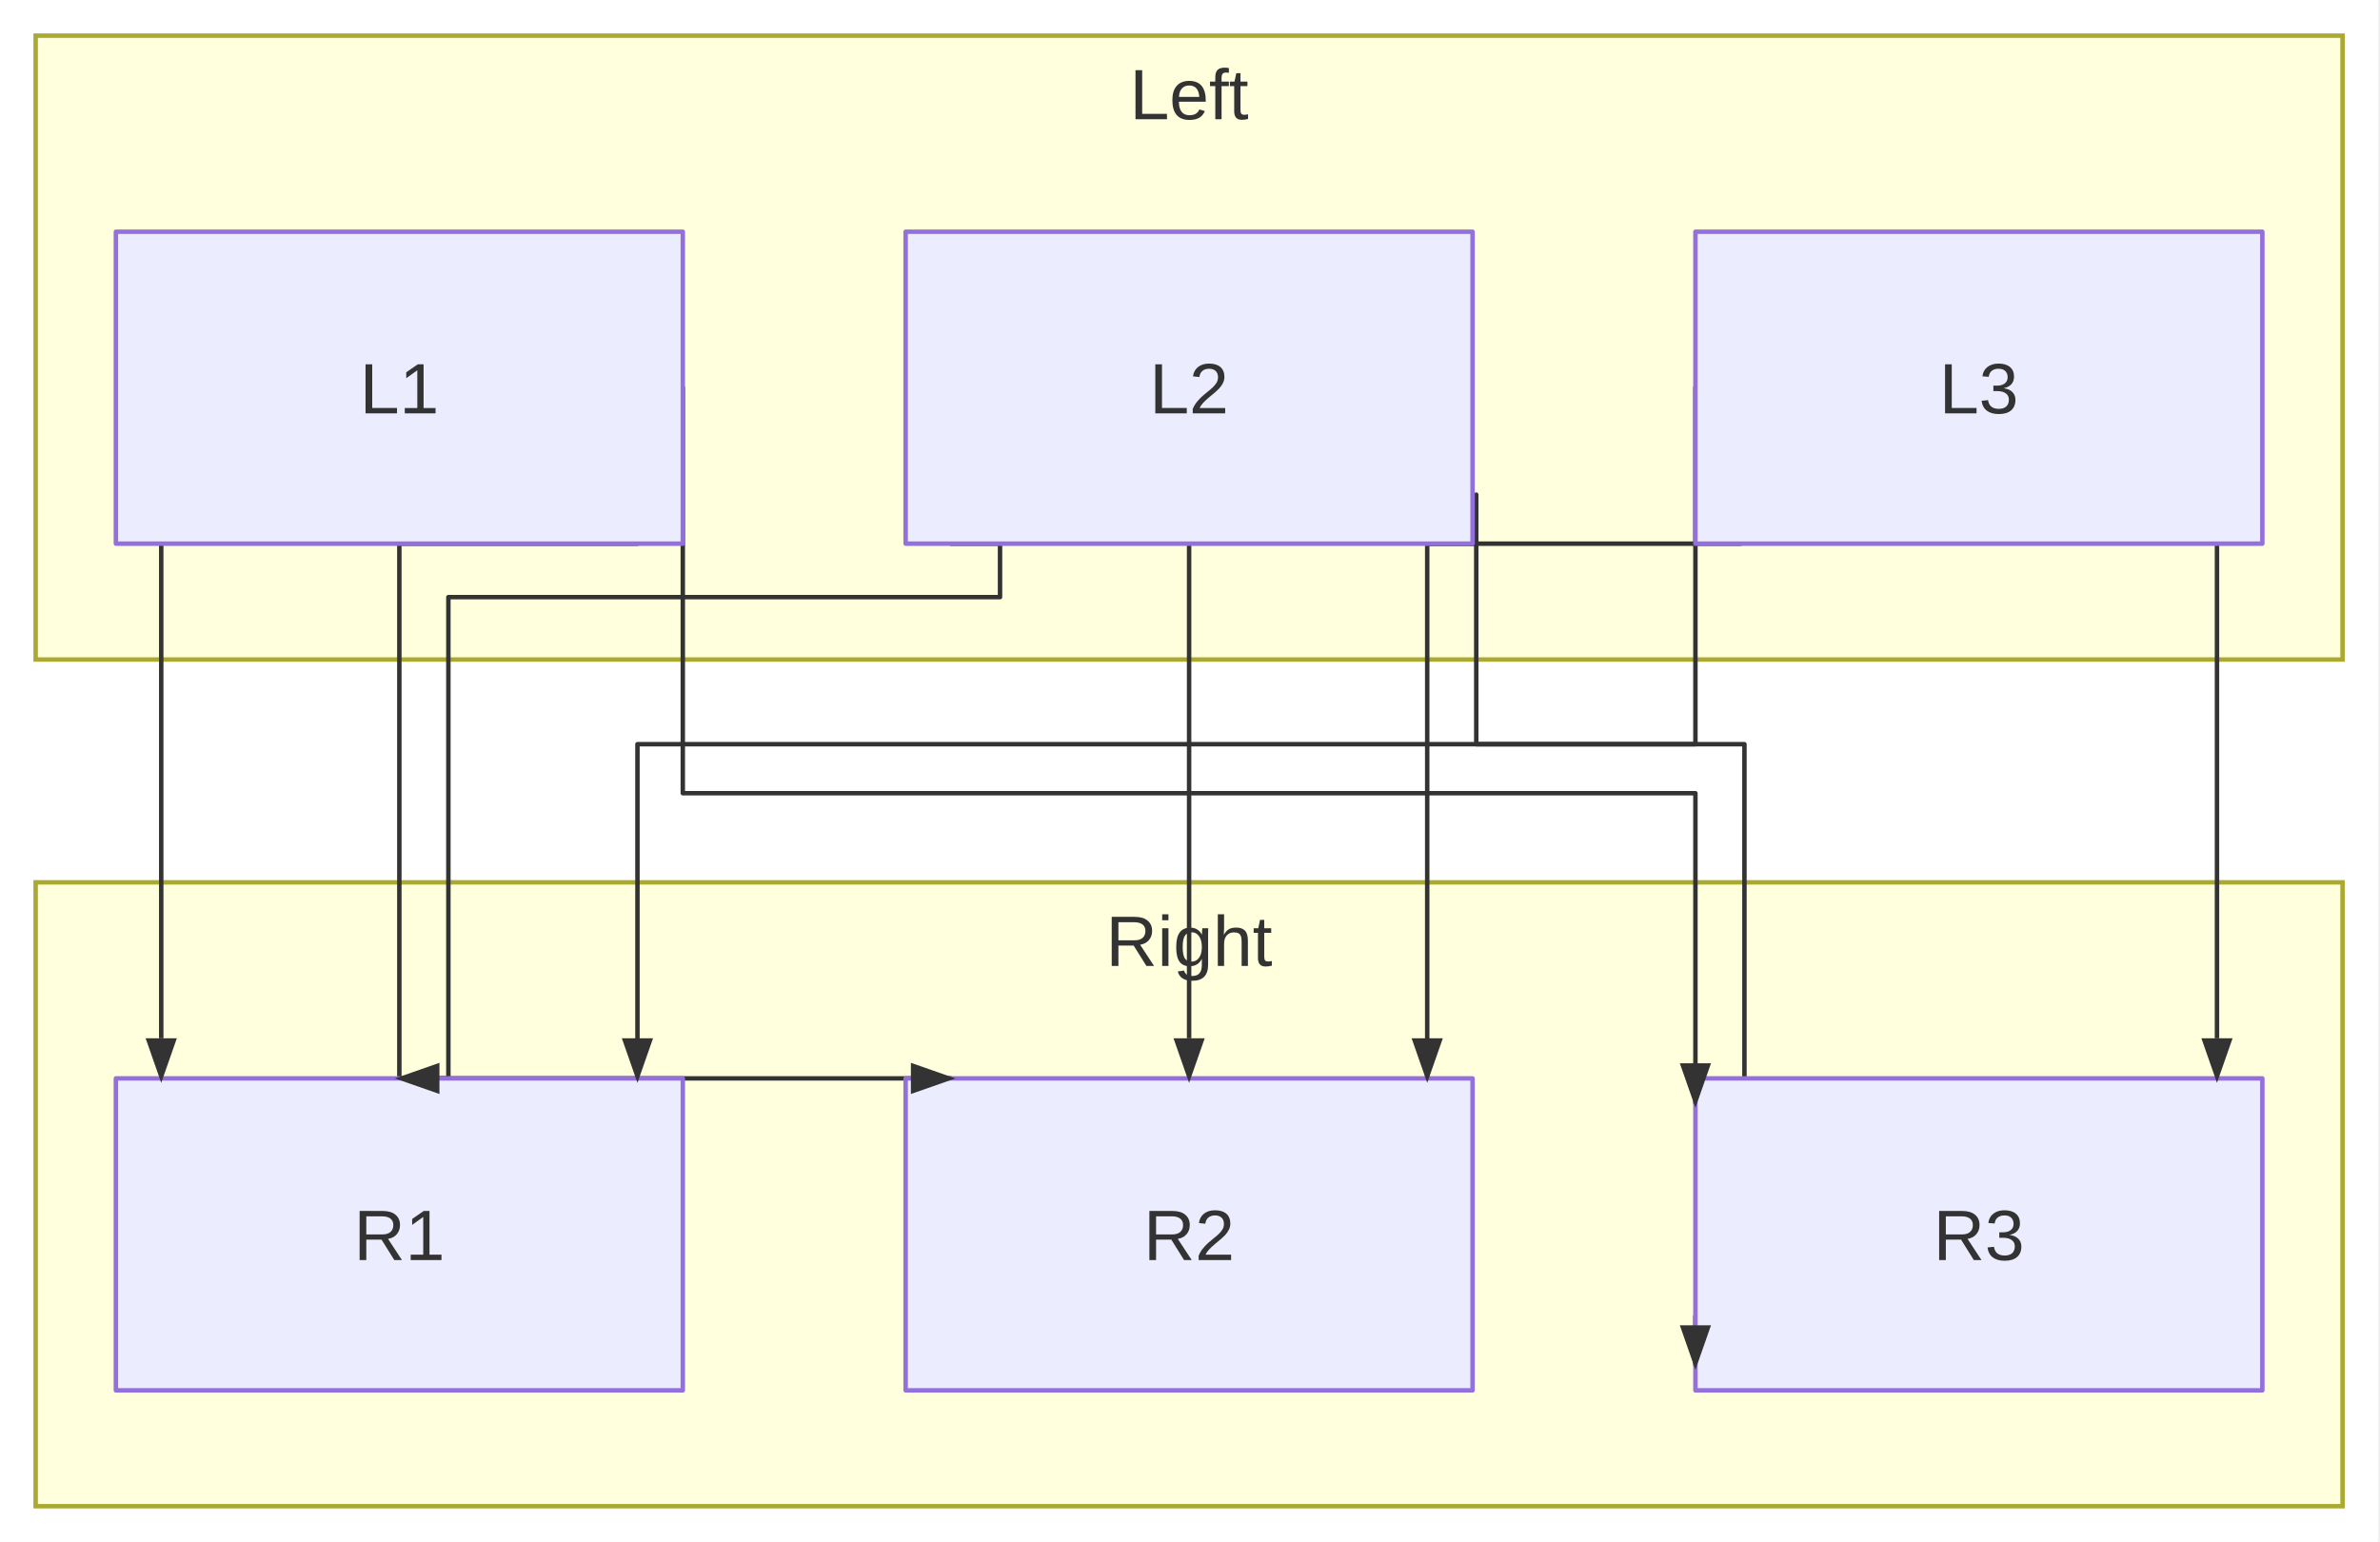
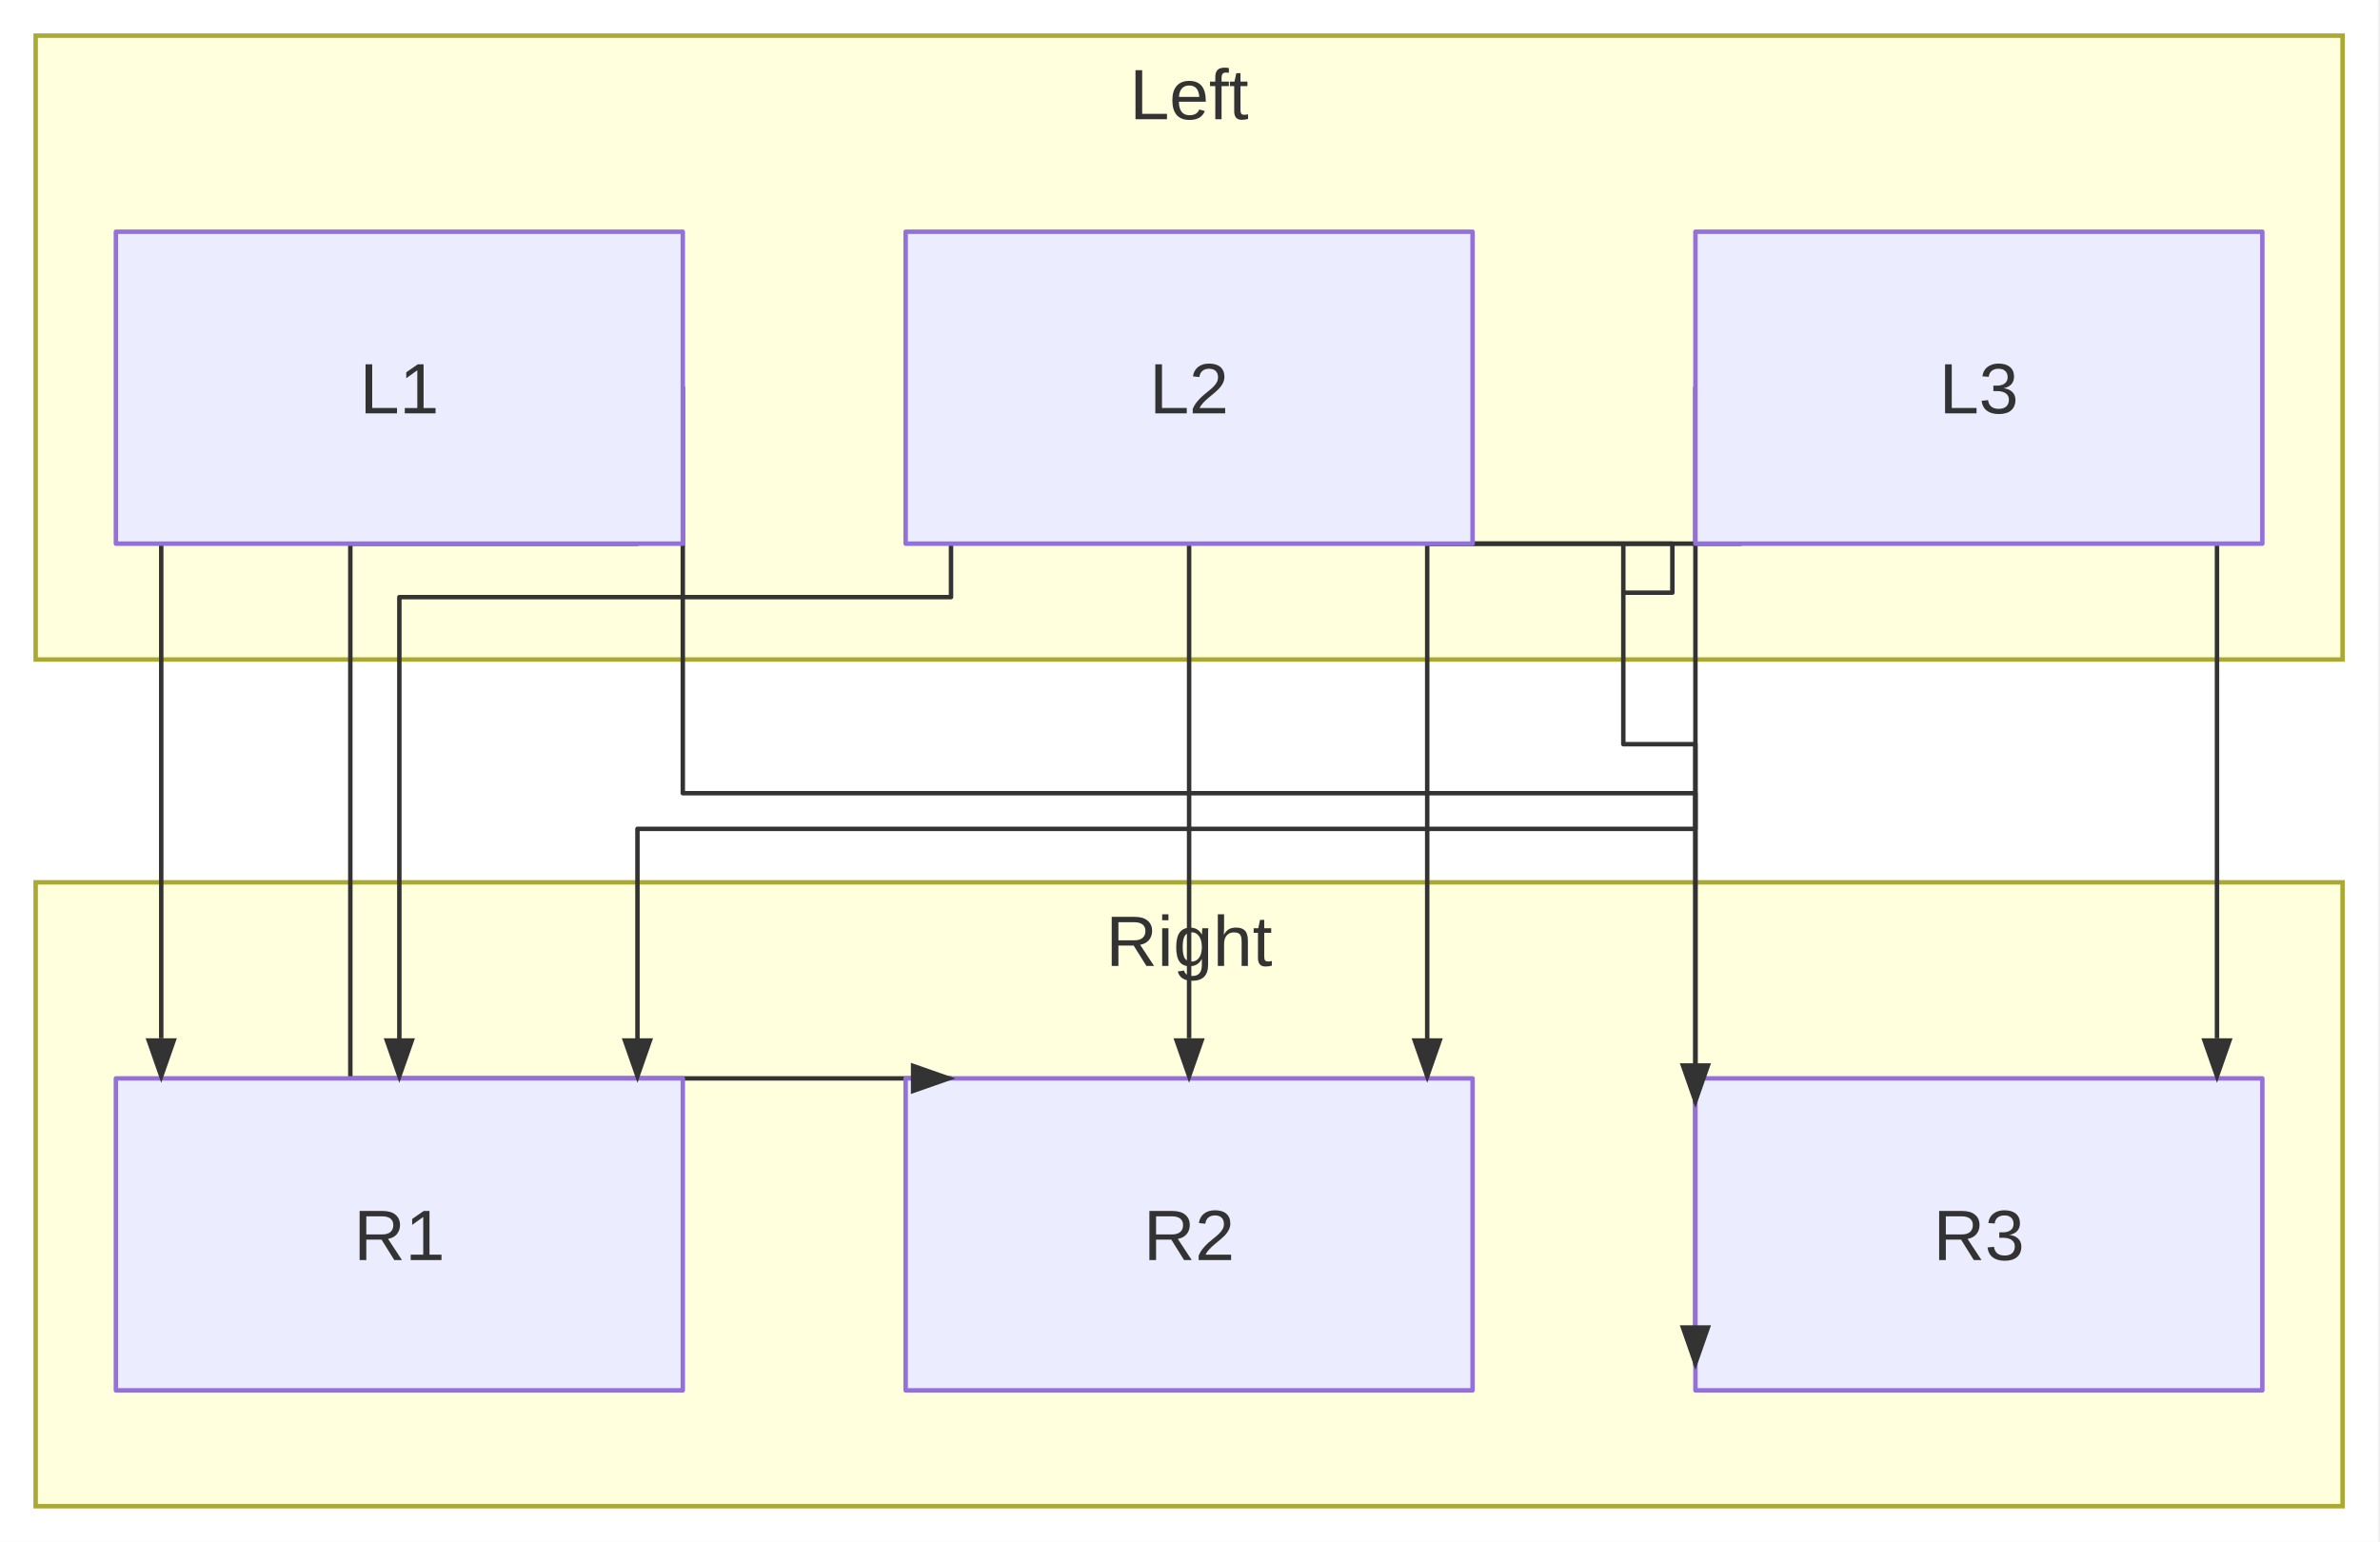
<svg xmlns="http://www.w3.org/2000/svg" width="534" height="346" viewBox="0 0 534 346">
  <rect x="0" y="0" width="533.6" height="346" fill="white" />
  <rect x="8" y="198" width="517.6" height="140" fill="#ffffde" stroke="#aaaa33" stroke-width="1" />
  <text x="266.8" y="216.76" text-anchor="middle" fill="#333" font-family="&quot;trebuchet ms&quot;, verdana, arial, sans-serif" font-size="16px">Right</text>
  <rect x="8" y="8" width="517.6" height="140" fill="#ffffde" stroke="#aaaa33" stroke-width="1" />
  <text x="266.8" y="26.76" text-anchor="middle" fill="#333" font-family="&quot;trebuchet ms&quot;, verdana, arial, sans-serif" font-size="16px">Left</text>
  <line x1="36.176" y1="122" x2="36.176" y2="233" stroke="#333333" stroke-width="1" stroke-linecap="butt" data-edge-source="L1" data-edge-target="R1" />
-   <path d="M143.024,122L89.6,122L89.6,242L213.376,242" fill="none" stroke="#333333" stroke-width="1" stroke-linejoin="round" stroke-linecap="round" data-edge-source="L1" data-edge-target="R2" />
+   <path d="M143.024,122L78.6,122L78.6,242L213.376,242" fill="none" stroke="#333333" stroke-width="1" stroke-linejoin="round" stroke-linecap="round" data-edge-source="L1" data-edge-target="R2" />
  <path d="M153.2,87L153.2,178L380.4,178L380.4,247.6L380.4,247.6" fill="none" stroke="#333333" stroke-width="1" stroke-linejoin="round" stroke-linecap="round" data-edge-source="L1" data-edge-target="R3" />
-   <path d="M213.376,122L224.376,122L224.376,134L100.6,134L100.6,242L89.6,242" fill="none" stroke="#333333" stroke-width="1" stroke-linejoin="round" stroke-linecap="round" data-edge-source="L2" data-edge-target="R1" />
+   <path d="M213.376,122L213.376,134L89.6,134L89.6,242L89.6,242" fill="none" stroke="#333333" stroke-width="1" stroke-linejoin="round" stroke-linecap="round" data-edge-source="L2" data-edge-target="R1" />
  <line x1="266.8" y1="122" x2="266.8" y2="233" stroke="#333333" stroke-width="1" stroke-linecap="butt" data-edge-source="L2" data-edge-target="R2" />
-   <path d="M320.224,122L331.224,122L331.224,111L331.224,167L391.4,167L391.4,295.4L380.4,295.4L380.4,306.4" fill="none" stroke="#333333" stroke-width="1" stroke-linejoin="round" stroke-linecap="round" data-edge-source="L2" data-edge-target="R3" />
-   <path d="M380.4,87L380.4,167L143.024,167L143.024,242" fill="none" stroke="#333333" stroke-width="1" stroke-linejoin="round" stroke-linecap="round" data-edge-source="L3" data-edge-target="R1" />
-   <path d="M390.576,122L320.224,122L320.224,242L320.224,242" fill="none" stroke="#333333" stroke-width="1" stroke-linejoin="round" stroke-linecap="round" data-edge-source="L3" data-edge-target="R2" />
+   <path d="M320.224,122L375.224,122L375.224,133L375.224,133L375.224,133L364.224,133L364.224,122L364.224,167L380.4,167L380.4,306.4L380.4,306.4" fill="none" stroke="#333333" stroke-width="1" stroke-linejoin="round" stroke-linecap="round" data-edge-source="L2" data-edge-target="R3" />
+   <path d="M380.4,87L380.4,186L143.024,186L143.024,242L143.024,242" fill="none" stroke="#333333" stroke-width="1" stroke-linejoin="round" stroke-linecap="round" data-edge-source="L3" data-edge-target="R1" />
+   <path d="M390.576,122L320.224,122L320.224,242" fill="none" stroke="#333333" stroke-width="1" stroke-linejoin="round" stroke-linecap="round" data-edge-source="L3" data-edge-target="R2" />
  <line x1="497.424" y1="122" x2="497.424" y2="233" stroke="#333333" stroke-width="1" stroke-linecap="butt" data-edge-source="L3" data-edge-target="R3" />
  <path d="M26,52 H153.2 V122 H26 Z" fill="#ECECFF" stroke="#9370DB" stroke-width="1" stroke-linejoin="round" stroke-linecap="round" />
  <path d="M203.2,52 H330.4 V122 H203.2 Z" fill="#ECECFF" stroke="#9370DB" stroke-width="1" stroke-linejoin="round" stroke-linecap="round" />
  <path d="M380.4,52 H507.6 V122 H380.4 Z" fill="#ECECFF" stroke="#9370DB" stroke-width="1" stroke-linejoin="round" stroke-linecap="round" />
  <path d="M26,242 H153.2 V312 H26 Z" fill="#ECECFF" stroke="#9370DB" stroke-width="1" stroke-linejoin="round" stroke-linecap="round" />
  <path d="M203.2,242 H330.4 V312 H203.2 Z" fill="#ECECFF" stroke="#9370DB" stroke-width="1" stroke-linejoin="round" stroke-linecap="round" />
  <path d="M380.4,242 H507.6 V312 H380.4 Z" fill="#ECECFF" stroke="#9370DB" stroke-width="1" stroke-linejoin="round" stroke-linecap="round" />
  <polygon points="36.176,243 32.676,233 39.676,233" fill="#333333" stroke="none" />
  <polygon points="214.376,242 204.376,245.5 204.376,238.5" fill="#333333" stroke="none" />
  <polygon points="380.4,248.6 376.9,238.6 383.9,238.6" fill="#333333" stroke="none" />
-   <polygon points="88.6,242 98.6,238.5 98.6,245.5" fill="#333333" stroke="none" />
+   <polygon points="89.6,243 86.1,233 93.1,233" fill="#333333" stroke="none" />
  <polygon points="266.8,243 263.3,233 270.3,233" fill="#333333" stroke="none" />
  <polygon points="380.4,307.4 376.9,297.4 383.9,297.4" fill="#333333" stroke="none" />
  <polygon points="143.024,243 139.524,233 146.524,233" fill="#333333" stroke="none" />
  <polygon points="320.224,243 316.724,233 323.724,233" fill="#333333" stroke="none" />
  <polygon points="497.424,243 493.924,233 500.924,233" fill="#333333" stroke="none" />
  <text x="89.6" y="92.76" text-anchor="middle" fill="#333" font-family="&quot;trebuchet ms&quot;, verdana, arial, sans-serif" font-size="16" font-weight="normal">L1</text>
  <text x="266.8" y="92.76" text-anchor="middle" fill="#333" font-family="&quot;trebuchet ms&quot;, verdana, arial, sans-serif" font-size="16" font-weight="normal">L2</text>
  <text x="444" y="92.76" text-anchor="middle" fill="#333" font-family="&quot;trebuchet ms&quot;, verdana, arial, sans-serif" font-size="16" font-weight="normal">L3</text>
  <text x="89.6" y="282.76" text-anchor="middle" fill="#333" font-family="&quot;trebuchet ms&quot;, verdana, arial, sans-serif" font-size="16" font-weight="normal">R1</text>
  <text x="266.8" y="282.76" text-anchor="middle" fill="#333" font-family="&quot;trebuchet ms&quot;, verdana, arial, sans-serif" font-size="16" font-weight="normal">R2</text>
  <text x="444" y="282.76" text-anchor="middle" fill="#333" font-family="&quot;trebuchet ms&quot;, verdana, arial, sans-serif" font-size="16" font-weight="normal">R3</text>
</svg>
